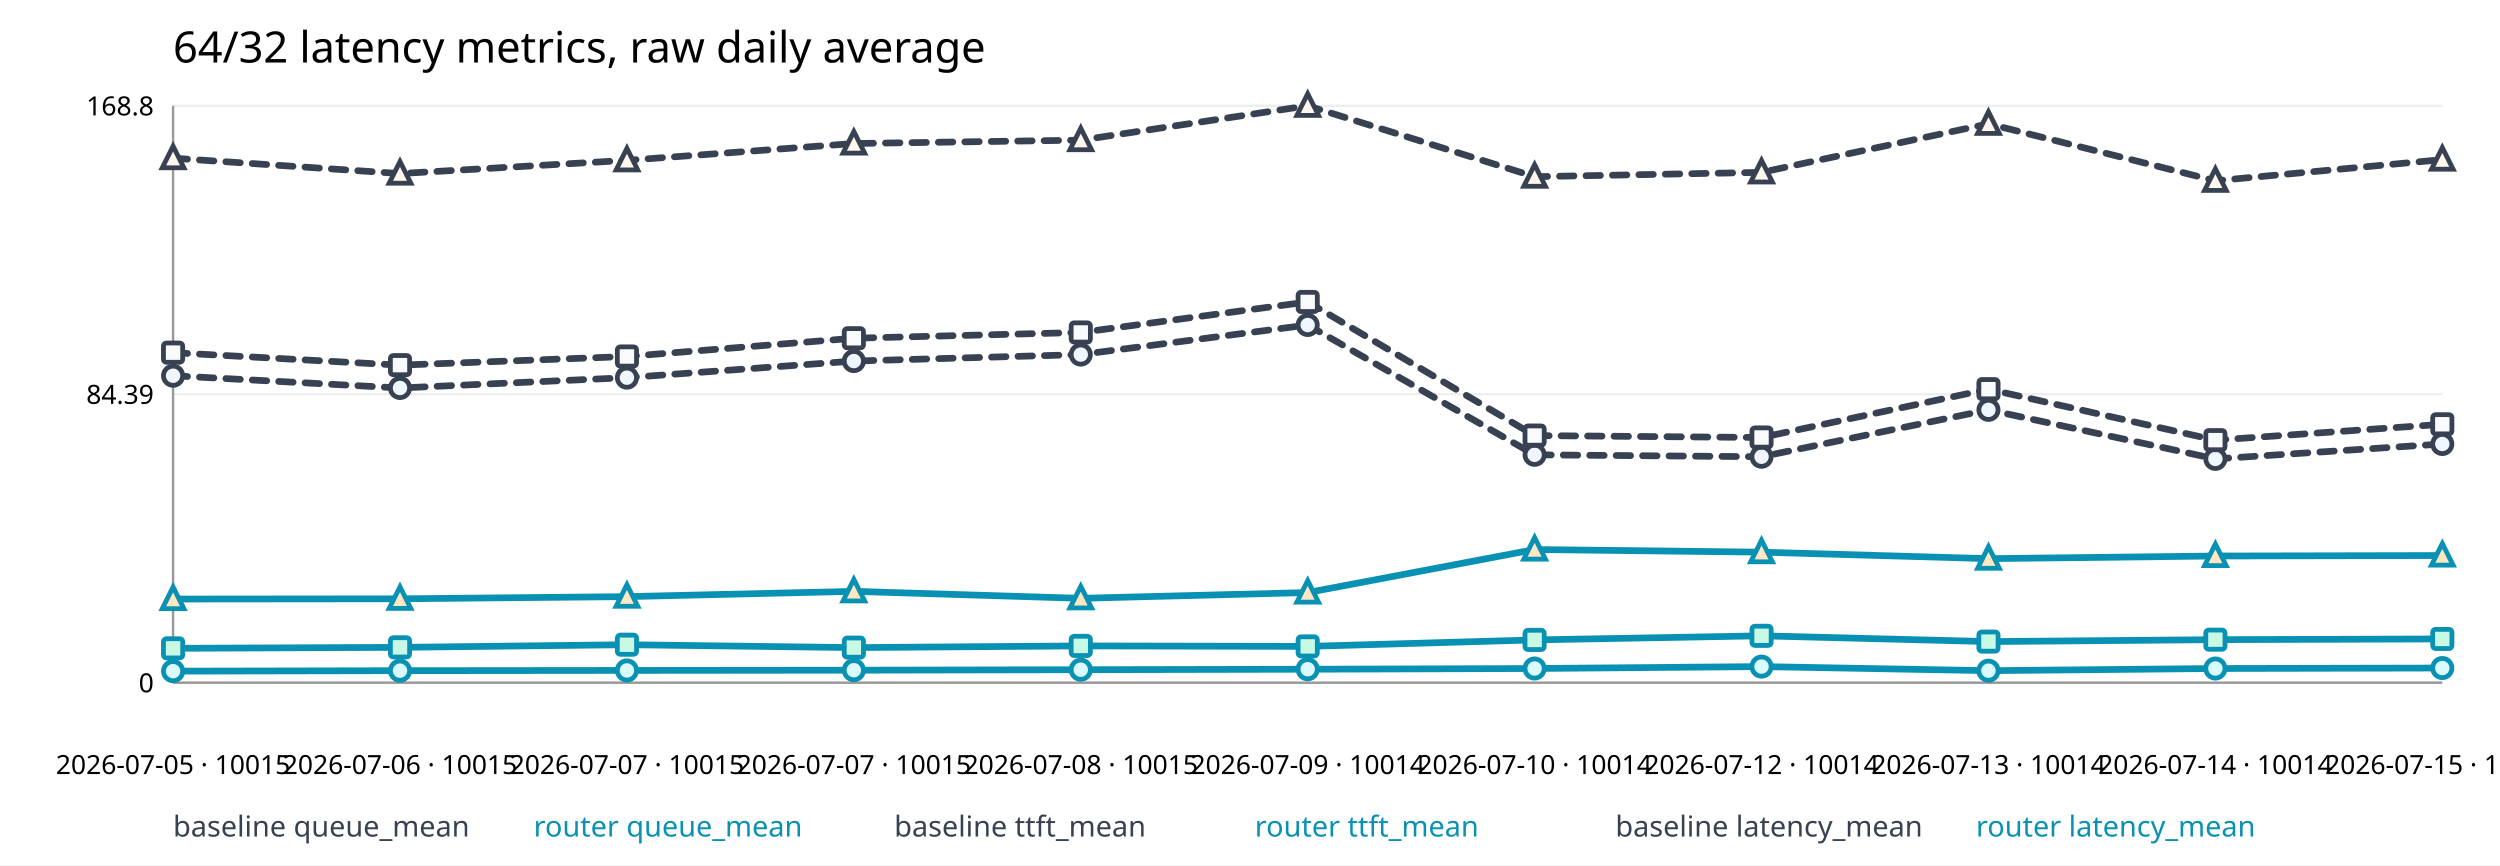
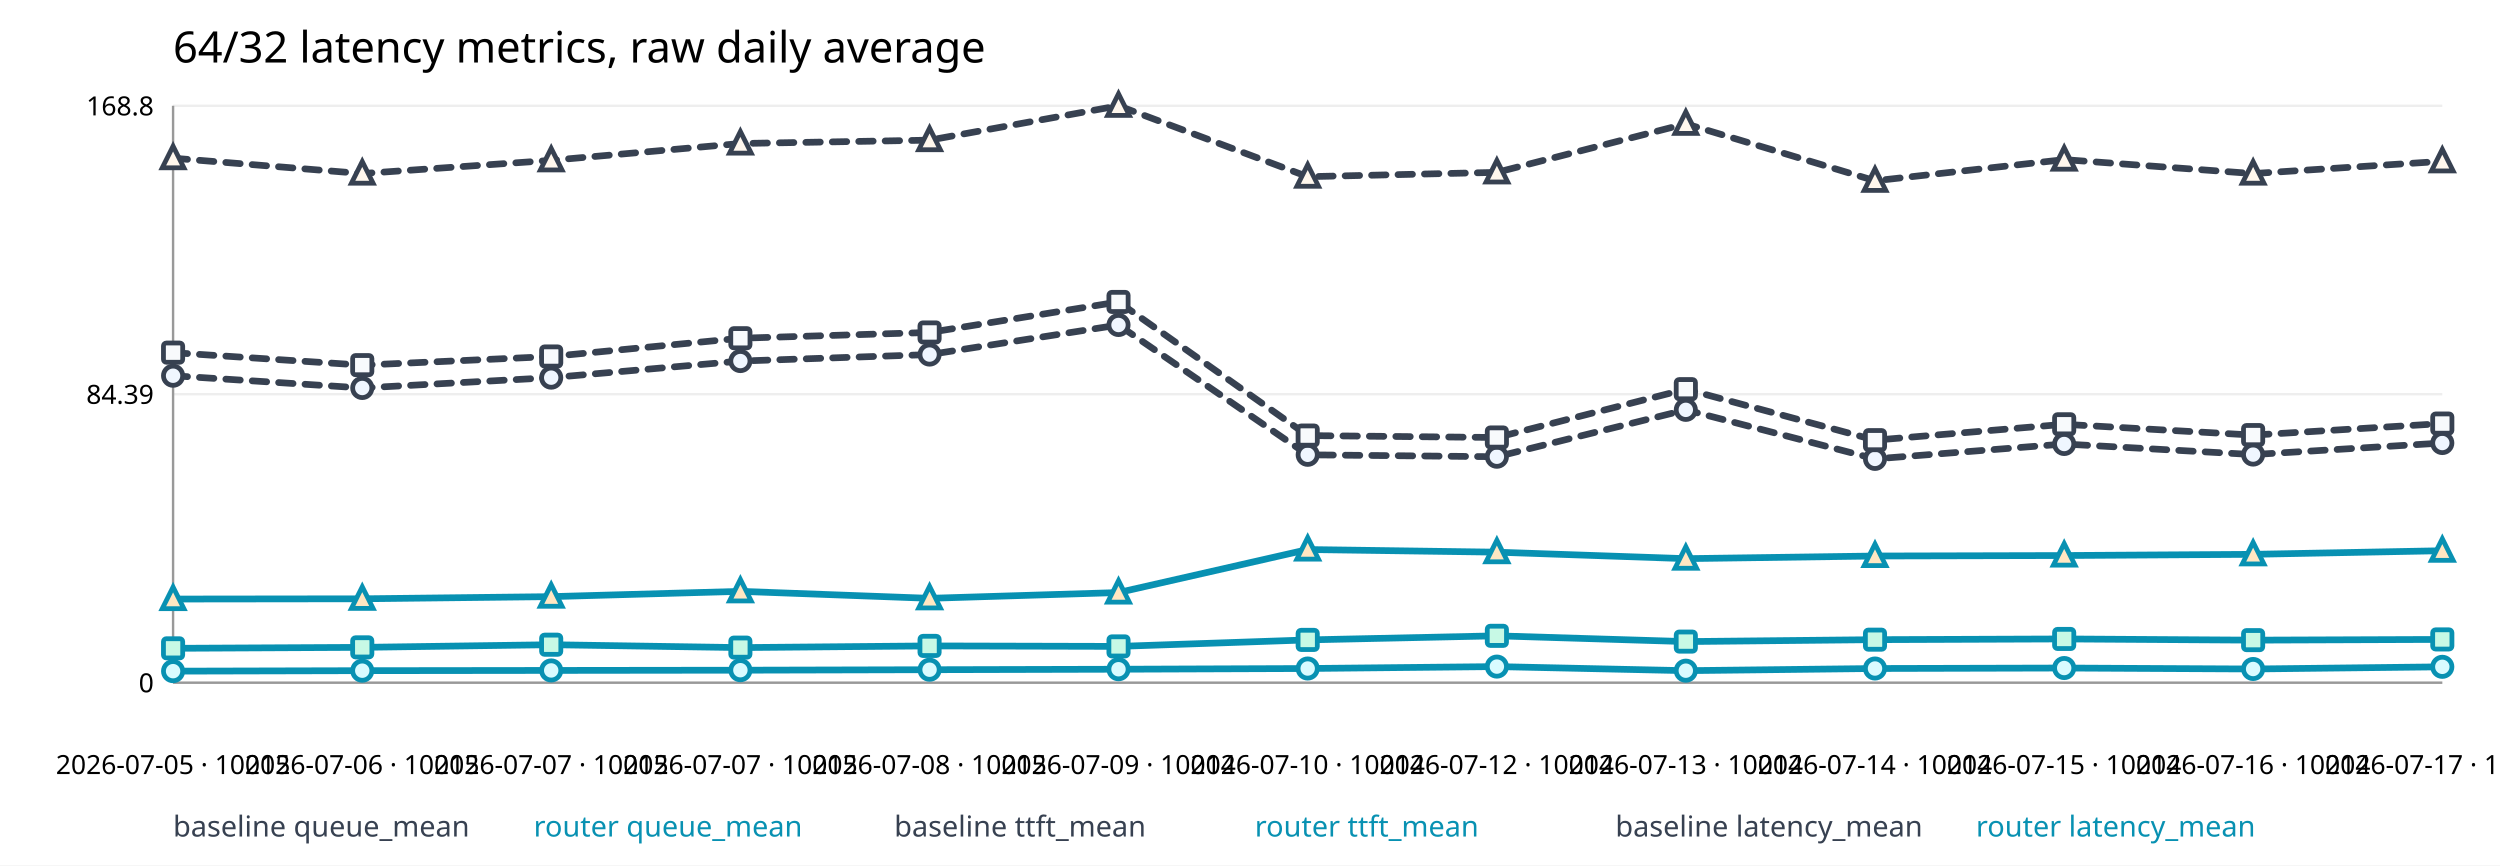
<svg xmlns="http://www.w3.org/2000/svg" width="1040" height="360" viewBox="0 0 1040 360">
  <rect width="100%" height="100%" fill="white" />
  <text x="72" y="26" font-size="18" font-family="sans-serif">64/32 latency metrics, raw daily average</text>
  <line x1="72" y1="284.0" x2="1016" y2="284.0" stroke="#eee" />
  <text x="64" y="288.0" text-anchor="end" font-size="11" font-family="sans-serif">0</text>
  <line x1="72" y1="164.0" x2="1016" y2="164.0" stroke="#eee" />
  <text x="64" y="168.0" text-anchor="end" font-size="11" font-family="sans-serif">84.39</text>
  <line x1="72" y1="44.0" x2="1016" y2="44.0" stroke="#eee" />
  <text x="64" y="48.0" text-anchor="end" font-size="11" font-family="sans-serif">168.8</text>
  <line x1="72" y1="284" x2="1016" y2="284" stroke="#999" />
  <line x1="72" y1="44" x2="72" y2="284" stroke="#999" />
  <text x="72.0" y="322" text-anchor="middle" font-size="11" font-family="sans-serif">2026-07-05 · 10015</text>
-   <text x="166.4" y="322" text-anchor="middle" font-size="11" font-family="sans-serif">2026-07-06 · 10015</text>
-   <text x="260.8" y="322" text-anchor="middle" font-size="11" font-family="sans-serif">2026-07-07 · 10015</text>
-   <text x="355.2" y="322" text-anchor="middle" font-size="11" font-family="sans-serif">2026-07-07 · 10015</text>
-   <text x="449.6" y="322" text-anchor="middle" font-size="11" font-family="sans-serif">2026-07-08 · 10015</text>
-   <text x="544.0" y="322" text-anchor="middle" font-size="11" font-family="sans-serif">2026-07-09 · 10014</text>
-   <text x="638.4" y="322" text-anchor="middle" font-size="11" font-family="sans-serif">2026-07-10 · 10014</text>
-   <text x="732.8" y="322" text-anchor="middle" font-size="11" font-family="sans-serif">2026-07-12 · 10014</text>
-   <text x="827.2" y="322" text-anchor="middle" font-size="11" font-family="sans-serif">2026-07-13 · 10014</text>
-   <text x="921.6" y="322" text-anchor="middle" font-size="11" font-family="sans-serif">2026-07-14 · 10014</text>
-   <text x="1016.0" y="322" text-anchor="middle" font-size="11" font-family="sans-serif">2026-07-15 · 10014</text>
-   <polyline fill="none" stroke="#374151" stroke-width="2.8" stroke-linecap="round" stroke-linejoin="round" stroke-dasharray="6 5" points="72.0,156.3 166.4,161.4 260.8,157.1 355.2,150.2 449.6,147.5 544.0,135.2 638.4,189.2 732.8,190.0 827.2,170.5 921.6,190.9 1016.0,184.7" />
+   <text x="150.667" y="322" text-anchor="middle" font-size="11" font-family="sans-serif">2026-07-06 · 10015</text>
+   <text x="229.333" y="322" text-anchor="middle" font-size="11" font-family="sans-serif">2026-07-07 · 10015</text>
+   <text x="308.0" y="322" text-anchor="middle" font-size="11" font-family="sans-serif">2026-07-07 · 10015</text>
+   <text x="386.667" y="322" text-anchor="middle" font-size="11" font-family="sans-serif">2026-07-08 · 10015</text>
+   <text x="465.333" y="322" text-anchor="middle" font-size="11" font-family="sans-serif">2026-07-09 · 10014</text>
+   <text x="544.0" y="322" text-anchor="middle" font-size="11" font-family="sans-serif">2026-07-10 · 10014</text>
+   <text x="622.667" y="322" text-anchor="middle" font-size="11" font-family="sans-serif">2026-07-12 · 10014</text>
+   <text x="701.333" y="322" text-anchor="middle" font-size="11" font-family="sans-serif">2026-07-13 · 10014</text>
+   <text x="780.0" y="322" text-anchor="middle" font-size="11" font-family="sans-serif">2026-07-14 · 10014</text>
+   <text x="858.667" y="322" text-anchor="middle" font-size="11" font-family="sans-serif">2026-07-15 · 10014</text>
+   <text x="937.333" y="322" text-anchor="middle" font-size="11" font-family="sans-serif">2026-07-16 · 10014</text>
+   <text x="1016.0" y="322" text-anchor="middle" font-size="11" font-family="sans-serif">2026-07-17 · 10014</text>
+   <polyline fill="none" stroke="#374151" stroke-width="2.8" stroke-linecap="round" stroke-linejoin="round" stroke-dasharray="6 5" points="72.0,156.3 150.7,161.4 229.3,157.1 308.0,150.2 386.7,147.5 465.3,135.2 544.0,189.2 622.7,190.0 701.3,170.5 780.0,190.9 858.7,184.7 937.3,189.1 1016.0,184.3" />
  <circle cx="72.0" cy="156.3" r="4" fill="#eff6ff" stroke="#374151" stroke-width="2" />
-   <circle cx="166.4" cy="161.4" r="4" fill="#eff6ff" stroke="#374151" stroke-width="2" />
-   <circle cx="260.8" cy="157.1" r="4" fill="#eff6ff" stroke="#374151" stroke-width="2" />
-   <circle cx="355.2" cy="150.2" r="4" fill="#eff6ff" stroke="#374151" stroke-width="2" />
-   <circle cx="449.6" cy="147.5" r="4" fill="#eff6ff" stroke="#374151" stroke-width="2" />
-   <circle cx="544.0" cy="135.2" r="4" fill="#eff6ff" stroke="#374151" stroke-width="2" />
-   <circle cx="638.4" cy="189.2" r="4" fill="#eff6ff" stroke="#374151" stroke-width="2" />
-   <circle cx="732.8" cy="190.0" r="4" fill="#eff6ff" stroke="#374151" stroke-width="2" />
-   <circle cx="827.2" cy="170.5" r="4" fill="#eff6ff" stroke="#374151" stroke-width="2" />
-   <circle cx="921.6" cy="190.9" r="4" fill="#eff6ff" stroke="#374151" stroke-width="2" />
-   <circle cx="1016.0" cy="184.7" r="4" fill="#eff6ff" stroke="#374151" stroke-width="2" />
+   <circle cx="150.7" cy="161.4" r="4" fill="#eff6ff" stroke="#374151" stroke-width="2" />
+   <circle cx="229.3" cy="157.1" r="4" fill="#eff6ff" stroke="#374151" stroke-width="2" />
+   <circle cx="308.0" cy="150.2" r="4" fill="#eff6ff" stroke="#374151" stroke-width="2" />
+   <circle cx="386.7" cy="147.5" r="4" fill="#eff6ff" stroke="#374151" stroke-width="2" />
+   <circle cx="465.3" cy="135.2" r="4" fill="#eff6ff" stroke="#374151" stroke-width="2" />
+   <circle cx="544.0" cy="189.2" r="4" fill="#eff6ff" stroke="#374151" stroke-width="2" />
+   <circle cx="622.7" cy="190.0" r="4" fill="#eff6ff" stroke="#374151" stroke-width="2" />
+   <circle cx="701.3" cy="170.5" r="4" fill="#eff6ff" stroke="#374151" stroke-width="2" />
+   <circle cx="780.0" cy="190.9" r="4" fill="#eff6ff" stroke="#374151" stroke-width="2" />
+   <circle cx="858.7" cy="184.7" r="4" fill="#eff6ff" stroke="#374151" stroke-width="2" />
+   <circle cx="937.3" cy="189.1" r="4" fill="#eff6ff" stroke="#374151" stroke-width="2" />
+   <circle cx="1016.0" cy="184.3" r="4" fill="#eff6ff" stroke="#374151" stroke-width="2" />
  <text x="72" y="348" font-size="12" fill="#374151" font-family="sans-serif">baseline queue_mean</text>
-   <polyline fill="none" stroke="#0891b2" stroke-width="2.8" stroke-linecap="round" stroke-linejoin="round" points="72.0,279.2 166.4,279.0 260.8,278.9 355.2,278.8 449.6,278.6 544.0,278.4 638.4,278.1 732.8,277.3 827.2,279.0 921.6,278.1 1016.0,277.9" />
+   <polyline fill="none" stroke="#0891b2" stroke-width="2.8" stroke-linecap="round" stroke-linejoin="round" points="72.0,279.2 150.7,279.0 229.3,278.9 308.0,278.8 386.7,278.6 465.3,278.4 544.0,278.1 622.7,277.3 701.3,279.0 780.0,278.1 858.7,277.9 937.3,278.3 1016.0,277.4" />
  <circle cx="72.0" cy="279.2" r="4" fill="#d9fbff" stroke="#0891b2" stroke-width="2" />
-   <circle cx="166.4" cy="279.0" r="4" fill="#d9fbff" stroke="#0891b2" stroke-width="2" />
-   <circle cx="260.8" cy="278.9" r="4" fill="#d9fbff" stroke="#0891b2" stroke-width="2" />
-   <circle cx="355.2" cy="278.8" r="4" fill="#d9fbff" stroke="#0891b2" stroke-width="2" />
-   <circle cx="449.6" cy="278.6" r="4" fill="#d9fbff" stroke="#0891b2" stroke-width="2" />
-   <circle cx="544.0" cy="278.4" r="4" fill="#d9fbff" stroke="#0891b2" stroke-width="2" />
-   <circle cx="638.4" cy="278.1" r="4" fill="#d9fbff" stroke="#0891b2" stroke-width="2" />
-   <circle cx="732.8" cy="277.3" r="4" fill="#d9fbff" stroke="#0891b2" stroke-width="2" />
-   <circle cx="827.2" cy="279.0" r="4" fill="#d9fbff" stroke="#0891b2" stroke-width="2" />
-   <circle cx="921.6" cy="278.1" r="4" fill="#d9fbff" stroke="#0891b2" stroke-width="2" />
-   <circle cx="1016.0" cy="277.9" r="4" fill="#d9fbff" stroke="#0891b2" stroke-width="2" />
+   <circle cx="150.7" cy="279.0" r="4" fill="#d9fbff" stroke="#0891b2" stroke-width="2" />
+   <circle cx="229.3" cy="278.9" r="4" fill="#d9fbff" stroke="#0891b2" stroke-width="2" />
+   <circle cx="308.0" cy="278.8" r="4" fill="#d9fbff" stroke="#0891b2" stroke-width="2" />
+   <circle cx="386.7" cy="278.6" r="4" fill="#d9fbff" stroke="#0891b2" stroke-width="2" />
+   <circle cx="465.3" cy="278.4" r="4" fill="#d9fbff" stroke="#0891b2" stroke-width="2" />
+   <circle cx="544.0" cy="278.1" r="4" fill="#d9fbff" stroke="#0891b2" stroke-width="2" />
+   <circle cx="622.7" cy="277.3" r="4" fill="#d9fbff" stroke="#0891b2" stroke-width="2" />
+   <circle cx="701.3" cy="279.0" r="4" fill="#d9fbff" stroke="#0891b2" stroke-width="2" />
+   <circle cx="780.0" cy="278.1" r="4" fill="#d9fbff" stroke="#0891b2" stroke-width="2" />
+   <circle cx="858.7" cy="277.9" r="4" fill="#d9fbff" stroke="#0891b2" stroke-width="2" />
+   <circle cx="937.3" cy="278.3" r="4" fill="#d9fbff" stroke="#0891b2" stroke-width="2" />
+   <circle cx="1016.0" cy="277.4" r="4" fill="#d9fbff" stroke="#0891b2" stroke-width="2" />
  <text x="222" y="348" font-size="12" fill="#0891b2" font-family="sans-serif">router queue_mean</text>
-   <polyline fill="none" stroke="#374151" stroke-width="2.8" stroke-linecap="round" stroke-linejoin="round" stroke-dasharray="6 5" points="72.0,146.7 166.4,151.9 260.8,148.3 355.2,140.7 449.6,138.3 544.0,125.6 638.4,181.2 732.8,182.0 827.2,161.9 921.6,183.1 1016.0,176.5" />
+   <polyline fill="none" stroke="#374151" stroke-width="2.8" stroke-linecap="round" stroke-linejoin="round" stroke-dasharray="6 5" points="72.0,146.7 150.7,151.9 229.3,148.3 308.0,140.7 386.7,138.3 465.3,125.6 544.0,181.2 622.7,182.0 701.3,161.9 780.0,183.1 858.7,176.5 937.3,181.0 1016.0,176.2" />
  <rect x="68.0" y="142.7" width="8" height="8" rx="1.2" fill="#f8fafc" stroke="#374151" stroke-width="2" />
-   <rect x="162.4" y="147.9" width="8" height="8" rx="1.2" fill="#f8fafc" stroke="#374151" stroke-width="2" />
-   <rect x="256.8" y="144.3" width="8" height="8" rx="1.2" fill="#f8fafc" stroke="#374151" stroke-width="2" />
-   <rect x="351.2" y="136.7" width="8" height="8" rx="1.2" fill="#f8fafc" stroke="#374151" stroke-width="2" />
-   <rect x="445.6" y="134.3" width="8" height="8" rx="1.2" fill="#f8fafc" stroke="#374151" stroke-width="2" />
-   <rect x="540.0" y="121.6" width="8" height="8" rx="1.2" fill="#f8fafc" stroke="#374151" stroke-width="2" />
-   <rect x="634.4" y="177.2" width="8" height="8" rx="1.2" fill="#f8fafc" stroke="#374151" stroke-width="2" />
-   <rect x="728.8" y="178.0" width="8" height="8" rx="1.2" fill="#f8fafc" stroke="#374151" stroke-width="2" />
-   <rect x="823.2" y="157.9" width="8" height="8" rx="1.2" fill="#f8fafc" stroke="#374151" stroke-width="2" />
-   <rect x="917.6" y="179.1" width="8" height="8" rx="1.2" fill="#f8fafc" stroke="#374151" stroke-width="2" />
-   <rect x="1012.0" y="172.5" width="8" height="8" rx="1.2" fill="#f8fafc" stroke="#374151" stroke-width="2" />
+   <rect x="146.7" y="147.9" width="8" height="8" rx="1.2" fill="#f8fafc" stroke="#374151" stroke-width="2" />
+   <rect x="225.3" y="144.3" width="8" height="8" rx="1.2" fill="#f8fafc" stroke="#374151" stroke-width="2" />
+   <rect x="304.0" y="136.7" width="8" height="8" rx="1.2" fill="#f8fafc" stroke="#374151" stroke-width="2" />
+   <rect x="382.7" y="134.3" width="8" height="8" rx="1.2" fill="#f8fafc" stroke="#374151" stroke-width="2" />
+   <rect x="461.3" y="121.6" width="8" height="8" rx="1.2" fill="#f8fafc" stroke="#374151" stroke-width="2" />
+   <rect x="540.0" y="177.2" width="8" height="8" rx="1.2" fill="#f8fafc" stroke="#374151" stroke-width="2" />
+   <rect x="618.7" y="178.0" width="8" height="8" rx="1.2" fill="#f8fafc" stroke="#374151" stroke-width="2" />
+   <rect x="697.3" y="157.9" width="8" height="8" rx="1.2" fill="#f8fafc" stroke="#374151" stroke-width="2" />
+   <rect x="776.0" y="179.1" width="8" height="8" rx="1.2" fill="#f8fafc" stroke="#374151" stroke-width="2" />
+   <rect x="854.7" y="172.5" width="8" height="8" rx="1.2" fill="#f8fafc" stroke="#374151" stroke-width="2" />
+   <rect x="933.3" y="177.0" width="8" height="8" rx="1.2" fill="#f8fafc" stroke="#374151" stroke-width="2" />
+   <rect x="1012.0" y="172.2" width="8" height="8" rx="1.2" fill="#f8fafc" stroke="#374151" stroke-width="2" />
  <text x="372" y="348" font-size="12" fill="#374151" font-family="sans-serif">baseline ttft_mean</text>
-   <polyline fill="none" stroke="#0891b2" stroke-width="2.8" stroke-linecap="round" stroke-linejoin="round" points="72.0,269.7 166.4,269.3 260.8,268.2 355.2,269.4 449.6,268.7 544.0,268.9 638.4,266.2 732.8,264.5 827.2,266.9 921.6,266.1 1016.0,265.8" />
+   <polyline fill="none" stroke="#0891b2" stroke-width="2.8" stroke-linecap="round" stroke-linejoin="round" points="72.0,269.7 150.7,269.3 229.3,268.2 308.0,269.4 386.7,268.7 465.3,268.9 544.0,266.2 622.7,264.5 701.3,266.9 780.0,266.1 858.7,265.8 937.3,266.3 1016.0,266.0" />
  <rect x="68.0" y="265.7" width="8" height="8" rx="1.2" fill="#c7f9e5" stroke="#0891b2" stroke-width="2" />
-   <rect x="162.4" y="265.3" width="8" height="8" rx="1.2" fill="#c7f9e5" stroke="#0891b2" stroke-width="2" />
-   <rect x="256.8" y="264.2" width="8" height="8" rx="1.2" fill="#c7f9e5" stroke="#0891b2" stroke-width="2" />
-   <rect x="351.2" y="265.4" width="8" height="8" rx="1.2" fill="#c7f9e5" stroke="#0891b2" stroke-width="2" />
-   <rect x="445.6" y="264.7" width="8" height="8" rx="1.2" fill="#c7f9e5" stroke="#0891b2" stroke-width="2" />
-   <rect x="540.0" y="264.9" width="8" height="8" rx="1.2" fill="#c7f9e5" stroke="#0891b2" stroke-width="2" />
-   <rect x="634.4" y="262.2" width="8" height="8" rx="1.2" fill="#c7f9e5" stroke="#0891b2" stroke-width="2" />
-   <rect x="728.8" y="260.5" width="8" height="8" rx="1.2" fill="#c7f9e5" stroke="#0891b2" stroke-width="2" />
-   <rect x="823.2" y="262.9" width="8" height="8" rx="1.2" fill="#c7f9e5" stroke="#0891b2" stroke-width="2" />
-   <rect x="917.6" y="262.1" width="8" height="8" rx="1.2" fill="#c7f9e5" stroke="#0891b2" stroke-width="2" />
-   <rect x="1012.0" y="261.8" width="8" height="8" rx="1.2" fill="#c7f9e5" stroke="#0891b2" stroke-width="2" />
+   <rect x="146.7" y="265.3" width="8" height="8" rx="1.2" fill="#c7f9e5" stroke="#0891b2" stroke-width="2" />
+   <rect x="225.3" y="264.2" width="8" height="8" rx="1.2" fill="#c7f9e5" stroke="#0891b2" stroke-width="2" />
+   <rect x="304.0" y="265.4" width="8" height="8" rx="1.2" fill="#c7f9e5" stroke="#0891b2" stroke-width="2" />
+   <rect x="382.7" y="264.7" width="8" height="8" rx="1.2" fill="#c7f9e5" stroke="#0891b2" stroke-width="2" />
+   <rect x="461.3" y="264.9" width="8" height="8" rx="1.2" fill="#c7f9e5" stroke="#0891b2" stroke-width="2" />
+   <rect x="540.0" y="262.2" width="8" height="8" rx="1.2" fill="#c7f9e5" stroke="#0891b2" stroke-width="2" />
+   <rect x="618.7" y="260.5" width="8" height="8" rx="1.2" fill="#c7f9e5" stroke="#0891b2" stroke-width="2" />
+   <rect x="697.3" y="262.9" width="8" height="8" rx="1.2" fill="#c7f9e5" stroke="#0891b2" stroke-width="2" />
+   <rect x="776.0" y="262.1" width="8" height="8" rx="1.2" fill="#c7f9e5" stroke="#0891b2" stroke-width="2" />
+   <rect x="854.7" y="261.8" width="8" height="8" rx="1.2" fill="#c7f9e5" stroke="#0891b2" stroke-width="2" />
+   <rect x="933.3" y="262.3" width="8" height="8" rx="1.2" fill="#c7f9e5" stroke="#0891b2" stroke-width="2" />
+   <rect x="1012.0" y="262.0" width="8" height="8" rx="1.2" fill="#c7f9e5" stroke="#0891b2" stroke-width="2" />
  <text x="522" y="348" font-size="12" fill="#0891b2" font-family="sans-serif">router ttft_mean</text>
-   <polyline fill="none" stroke="#374151" stroke-width="2.8" stroke-linecap="round" stroke-linejoin="round" stroke-dasharray="6 5" points="72.0,65.8 166.4,72.2 260.8,66.7 355.2,59.7 449.6,58.3 544.0,44.0 638.4,73.5 732.8,71.7 827.2,51.5 921.6,75.2 1016.0,66.4" />
+   <polyline fill="none" stroke="#374151" stroke-width="2.8" stroke-linecap="round" stroke-linejoin="round" stroke-dasharray="6 5" points="72.0,65.8 150.7,72.2 229.3,66.7 308.0,59.7 386.7,58.3 465.3,44.0 544.0,73.5 622.7,71.7 701.3,51.5 780.0,75.2 858.7,66.4 937.3,72.2 1016.0,67.1" />
  <polygon points="72.0,60.8 67.5,69.8 76.5,69.8" fill="#fff7ed" stroke="#374151" stroke-width="2" />
-   <polygon points="166.4,67.2 161.9,76.2 170.9,76.2" fill="#fff7ed" stroke="#374151" stroke-width="2" />
-   <polygon points="260.8,61.7 256.3,70.7 265.3,70.7" fill="#fff7ed" stroke="#374151" stroke-width="2" />
-   <polygon points="355.2,54.7 350.7,63.7 359.7,63.7" fill="#fff7ed" stroke="#374151" stroke-width="2" />
-   <polygon points="449.6,53.3 445.1,62.3 454.1,62.3" fill="#fff7ed" stroke="#374151" stroke-width="2" />
-   <polygon points="544.0,39.0 539.5,48.0 548.5,48.0" fill="#fff7ed" stroke="#374151" stroke-width="2" />
-   <polygon points="638.4,68.5 633.9,77.5 642.9,77.5" fill="#fff7ed" stroke="#374151" stroke-width="2" />
-   <polygon points="732.8,66.7 728.3,75.7 737.3,75.7" fill="#fff7ed" stroke="#374151" stroke-width="2" />
-   <polygon points="827.2,46.5 822.7,55.5 831.7,55.5" fill="#fff7ed" stroke="#374151" stroke-width="2" />
-   <polygon points="921.6,70.2 917.1,79.2 926.1,79.2" fill="#fff7ed" stroke="#374151" stroke-width="2" />
-   <polygon points="1016.0,61.4 1011.5,70.4 1020.5,70.4" fill="#fff7ed" stroke="#374151" stroke-width="2" />
+   <polygon points="150.7,67.2 146.2,76.2 155.2,76.2" fill="#fff7ed" stroke="#374151" stroke-width="2" />
+   <polygon points="229.3,61.7 224.8,70.7 233.8,70.7" fill="#fff7ed" stroke="#374151" stroke-width="2" />
+   <polygon points="308.0,54.7 303.5,63.7 312.5,63.7" fill="#fff7ed" stroke="#374151" stroke-width="2" />
+   <polygon points="386.7,53.3 382.2,62.3 391.2,62.3" fill="#fff7ed" stroke="#374151" stroke-width="2" />
+   <polygon points="465.3,39.0 460.8,48.0 469.8,48.0" fill="#fff7ed" stroke="#374151" stroke-width="2" />
+   <polygon points="544.0,68.5 539.5,77.5 548.5,77.5" fill="#fff7ed" stroke="#374151" stroke-width="2" />
+   <polygon points="622.7,66.7 618.2,75.7 627.2,75.7" fill="#fff7ed" stroke="#374151" stroke-width="2" />
+   <polygon points="701.3,46.5 696.8,55.5 705.8,55.5" fill="#fff7ed" stroke="#374151" stroke-width="2" />
+   <polygon points="780.0,70.2 775.5,79.2 784.5,79.2" fill="#fff7ed" stroke="#374151" stroke-width="2" />
+   <polygon points="858.7,61.4 854.2,70.4 863.2,70.4" fill="#fff7ed" stroke="#374151" stroke-width="2" />
+   <polygon points="937.3,67.2 932.8,76.2 941.8,76.2" fill="#fff7ed" stroke="#374151" stroke-width="2" />
+   <polygon points="1016.0,62.1 1011.5,71.1 1020.5,71.1" fill="#fff7ed" stroke="#374151" stroke-width="2" />
  <text x="672" y="348" font-size="12" fill="#374151" font-family="sans-serif">baseline latency_mean</text>
-   <polyline fill="none" stroke="#0891b2" stroke-width="2.8" stroke-linecap="round" stroke-linejoin="round" points="72.0,249.2 166.4,249.1 260.8,248.2 355.2,246.0 449.6,248.9 544.0,246.5 638.4,228.6 732.8,229.7 827.2,232.4 921.6,231.3 1016.0,231.1" />
+   <polyline fill="none" stroke="#0891b2" stroke-width="2.8" stroke-linecap="round" stroke-linejoin="round" points="72.0,249.2 150.7,249.1 229.3,248.2 308.0,246.0 386.7,248.9 465.3,246.5 544.0,228.6 622.7,229.7 701.3,232.4 780.0,231.3 858.7,231.1 937.3,230.6 1016.0,229.1" />
  <polygon points="72.0,244.2 67.5,253.2 76.5,253.2" fill="#ffe7c2" stroke="#0891b2" stroke-width="2" />
-   <polygon points="166.4,244.1 161.9,253.1 170.9,253.1" fill="#ffe7c2" stroke="#0891b2" stroke-width="2" />
-   <polygon points="260.8,243.2 256.3,252.2 265.3,252.2" fill="#ffe7c2" stroke="#0891b2" stroke-width="2" />
-   <polygon points="355.2,241.0 350.7,250.0 359.7,250.0" fill="#ffe7c2" stroke="#0891b2" stroke-width="2" />
-   <polygon points="449.6,243.9 445.1,252.9 454.1,252.9" fill="#ffe7c2" stroke="#0891b2" stroke-width="2" />
-   <polygon points="544.0,241.5 539.5,250.5 548.5,250.5" fill="#ffe7c2" stroke="#0891b2" stroke-width="2" />
-   <polygon points="638.4,223.6 633.9,232.6 642.9,232.6" fill="#ffe7c2" stroke="#0891b2" stroke-width="2" />
-   <polygon points="732.8,224.7 728.3,233.7 737.3,233.7" fill="#ffe7c2" stroke="#0891b2" stroke-width="2" />
-   <polygon points="827.2,227.4 822.7,236.4 831.7,236.4" fill="#ffe7c2" stroke="#0891b2" stroke-width="2" />
-   <polygon points="921.6,226.3 917.1,235.3 926.1,235.3" fill="#ffe7c2" stroke="#0891b2" stroke-width="2" />
-   <polygon points="1016.0,226.1 1011.5,235.1 1020.5,235.1" fill="#ffe7c2" stroke="#0891b2" stroke-width="2" />
+   <polygon points="150.7,244.1 146.2,253.1 155.2,253.1" fill="#ffe7c2" stroke="#0891b2" stroke-width="2" />
+   <polygon points="229.3,243.2 224.8,252.2 233.8,252.2" fill="#ffe7c2" stroke="#0891b2" stroke-width="2" />
+   <polygon points="308.0,241.0 303.5,250.0 312.5,250.0" fill="#ffe7c2" stroke="#0891b2" stroke-width="2" />
+   <polygon points="386.7,243.9 382.2,252.9 391.2,252.9" fill="#ffe7c2" stroke="#0891b2" stroke-width="2" />
+   <polygon points="465.3,241.5 460.8,250.5 469.8,250.5" fill="#ffe7c2" stroke="#0891b2" stroke-width="2" />
+   <polygon points="544.0,223.6 539.5,232.6 548.5,232.6" fill="#ffe7c2" stroke="#0891b2" stroke-width="2" />
+   <polygon points="622.7,224.7 618.2,233.7 627.2,233.7" fill="#ffe7c2" stroke="#0891b2" stroke-width="2" />
+   <polygon points="701.3,227.4 696.8,236.4 705.8,236.4" fill="#ffe7c2" stroke="#0891b2" stroke-width="2" />
+   <polygon points="780.0,226.3 775.5,235.3 784.5,235.3" fill="#ffe7c2" stroke="#0891b2" stroke-width="2" />
+   <polygon points="858.7,226.1 854.2,235.1 863.2,235.1" fill="#ffe7c2" stroke="#0891b2" stroke-width="2" />
+   <polygon points="937.3,225.6 932.8,234.6 941.8,234.6" fill="#ffe7c2" stroke="#0891b2" stroke-width="2" />
+   <polygon points="1016.0,224.1 1011.5,233.1 1020.5,233.1" fill="#ffe7c2" stroke="#0891b2" stroke-width="2" />
  <text x="822" y="348" font-size="12" fill="#0891b2" font-family="sans-serif">router latency_mean</text>
</svg>
